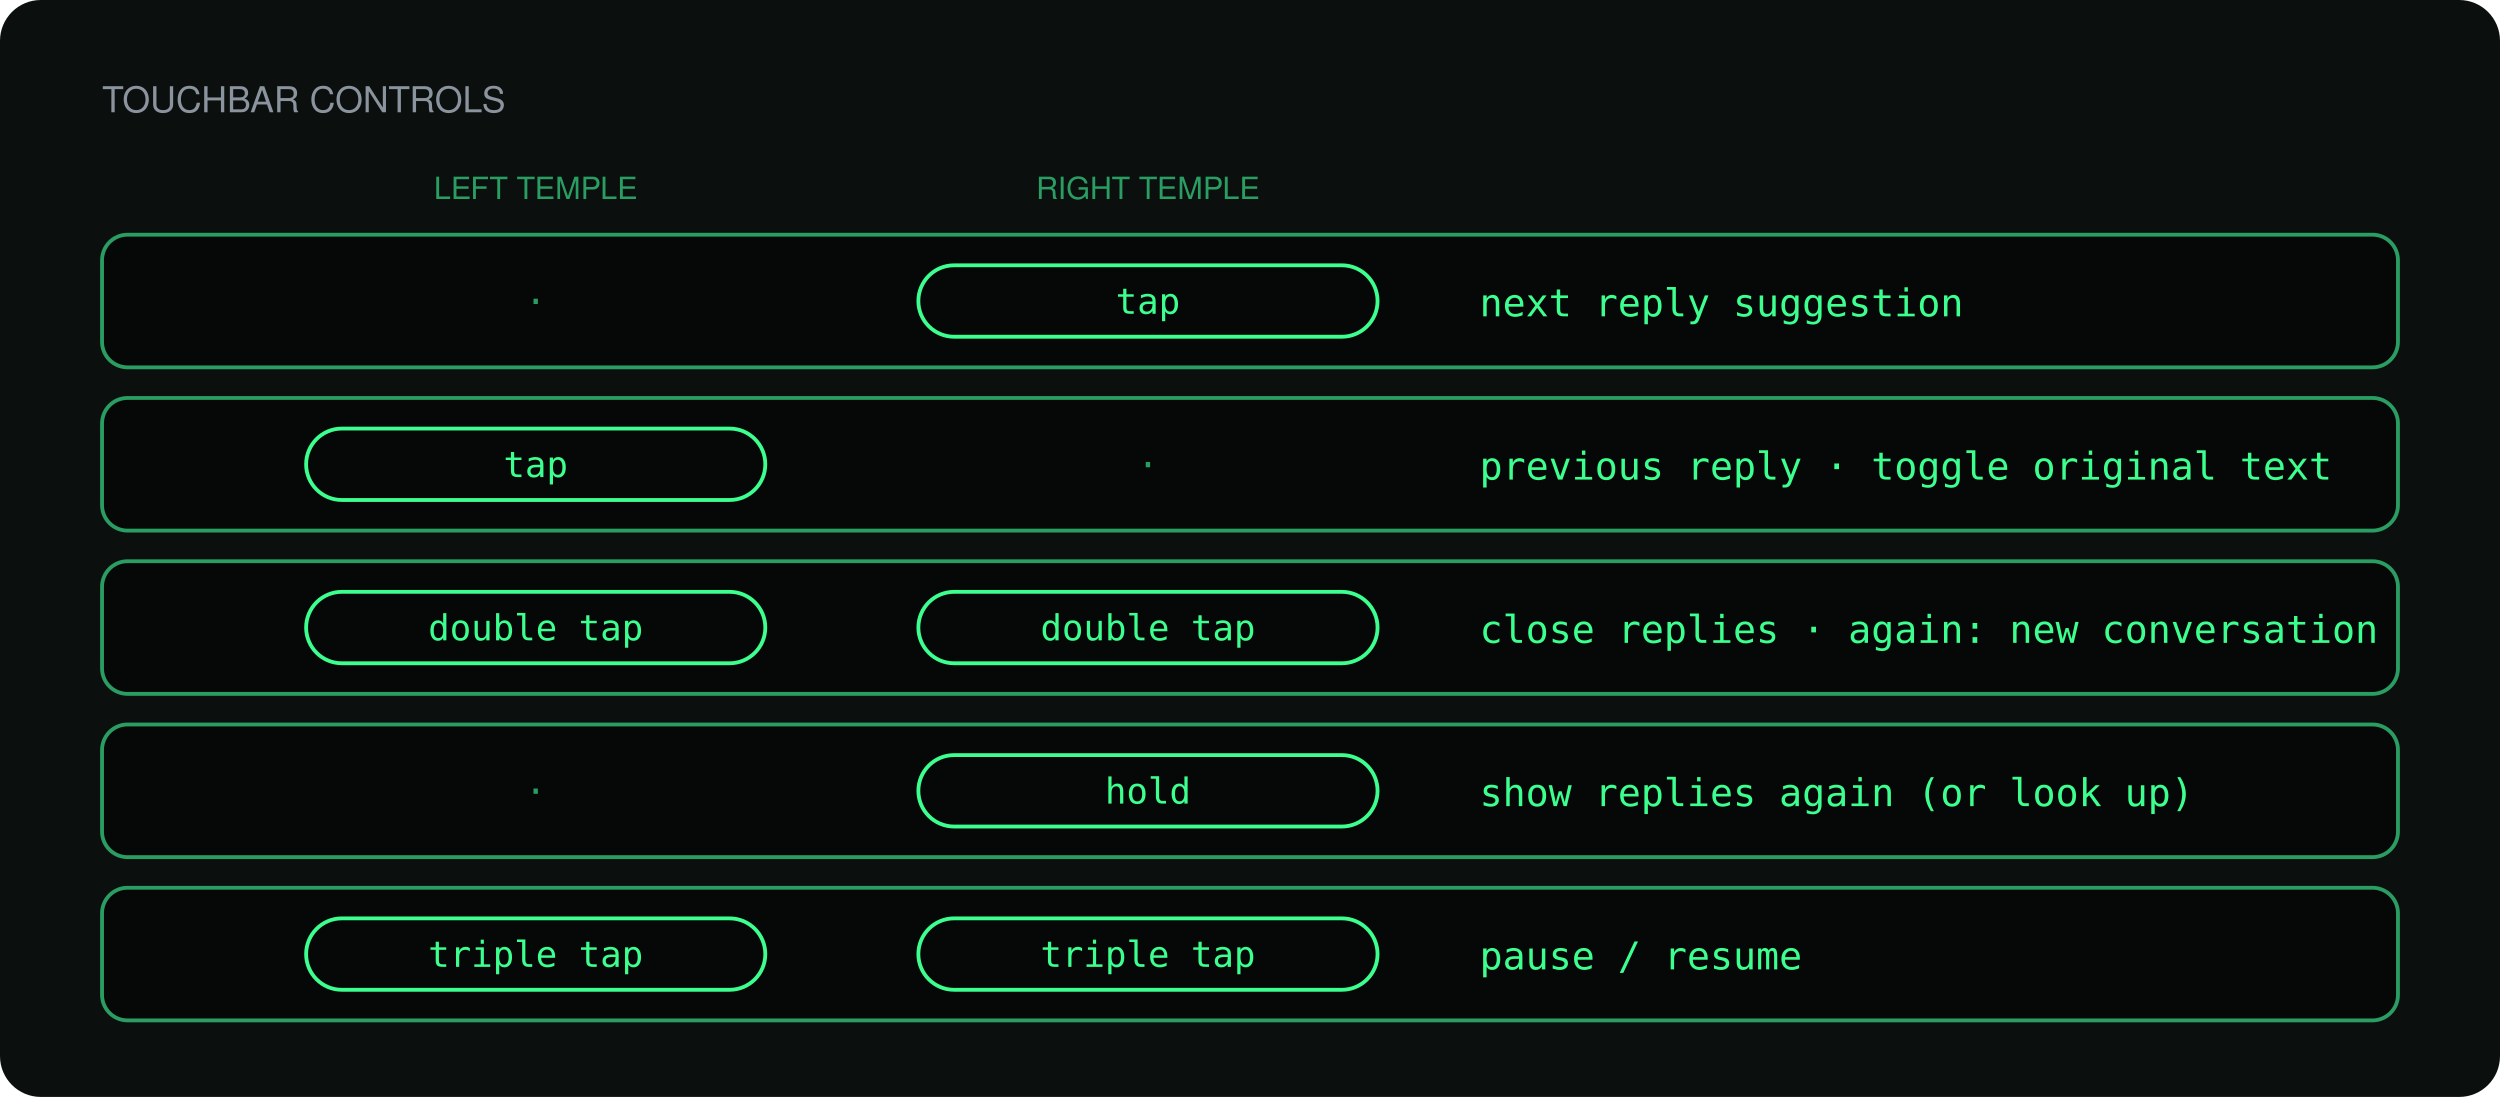
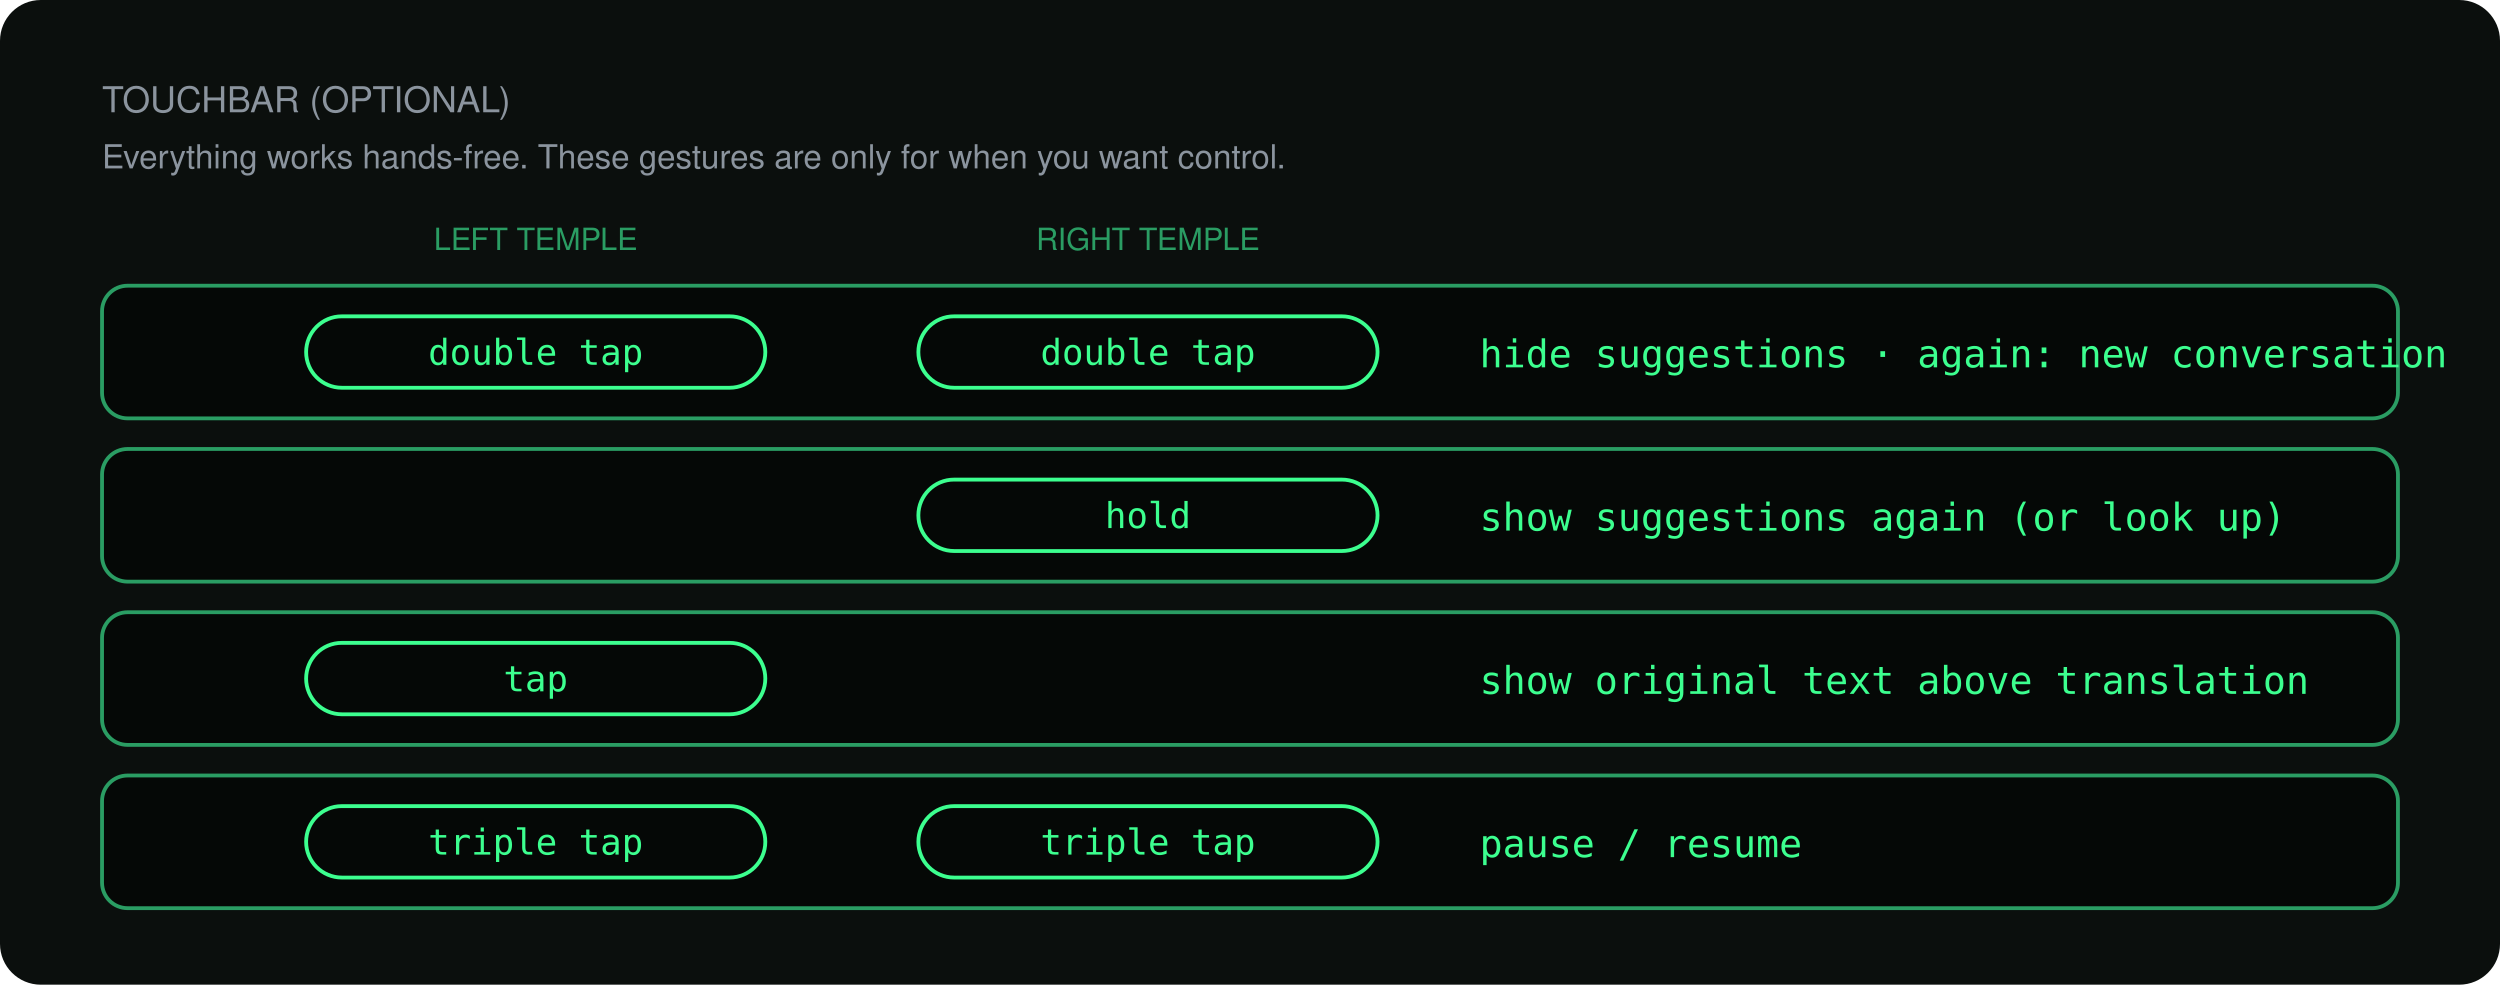
- <svg xmlns="http://www.w3.org/2000/svg" width="980" height="430" viewBox="0 0 980 430" font-family="ui-monospace,SFMono-Regular,Menlo,Consolas,monospace">
-   <rect width="980" height="430" rx="16" fill="#0b0f0d" />
-   <text x="40" y="44" fill="#8b949e" font-size="14" text-anchor="start" font-family="-apple-system,Segoe UI,Helvetica,Arial,sans-serif">TOUCHBAR CONTROLS</text>
-   <text x="210" y="78" fill="#2a9d63" font-size="12" text-anchor="middle" font-family="-apple-system,Segoe UI,Helvetica,Arial,sans-serif">LEFT TEMPLE</text>
-   <text x="450" y="78" fill="#2a9d63" font-size="12" text-anchor="middle" font-family="-apple-system,Segoe UI,Helvetica,Arial,sans-serif">RIGHT TEMPLE</text>
-   <rect x="40" y="92" width="900" height="52" rx="10" fill="#050806" stroke="#2a9d63" stroke-width="1.5" />
-   <text x="210" y="123" fill="#2a9d63" font-size="14" text-anchor="middle">·</text>
-   <rect x="360" y="104" width="180" height="28" rx="14" fill="none" stroke="#3cff8f" stroke-width="1.5" />
-   <text x="450" y="123" fill="#3cff8f" font-size="14" text-anchor="middle">tap</text>
-   <text x="580" y="124" fill="#3cff8f" font-size="15">next reply suggestion</text>
-   <rect x="40" y="156" width="900" height="52" rx="10" fill="#050806" stroke="#2a9d63" stroke-width="1.5" />
-   <rect x="120" y="168" width="180" height="28" rx="14" fill="none" stroke="#3cff8f" stroke-width="1.5" />
-   <text x="210" y="187" fill="#3cff8f" font-size="14" text-anchor="middle">tap</text>
-   <text x="450" y="187" fill="#2a9d63" font-size="14" text-anchor="middle">·</text>
-   <text x="580" y="188" fill="#3cff8f" font-size="15">previous reply · toggle original text</text>
-   <rect x="40" y="220" width="900" height="52" rx="10" fill="#050806" stroke="#2a9d63" stroke-width="1.5" />
-   <rect x="120" y="232" width="180" height="28" rx="14" fill="none" stroke="#3cff8f" stroke-width="1.5" />
-   <text x="210" y="251" fill="#3cff8f" font-size="14" text-anchor="middle">double tap</text>
-   <rect x="360" y="232" width="180" height="28" rx="14" fill="none" stroke="#3cff8f" stroke-width="1.5" />
-   <text x="450" y="251" fill="#3cff8f" font-size="14" text-anchor="middle">double tap</text>
-   <text x="580" y="252" fill="#3cff8f" font-size="15">close replies · again: new conversation</text>
-   <rect x="40" y="284" width="900" height="52" rx="10" fill="#050806" stroke="#2a9d63" stroke-width="1.5" />
-   <text x="210" y="315" fill="#2a9d63" font-size="14" text-anchor="middle">·</text>
-   <rect x="360" y="296" width="180" height="28" rx="14" fill="none" stroke="#3cff8f" stroke-width="1.5" />
-   <text x="450" y="315" fill="#3cff8f" font-size="14" text-anchor="middle">hold</text>
-   <text x="580" y="316" fill="#3cff8f" font-size="15">show replies again (or look up)</text>
-   <rect x="40" y="348" width="900" height="52" rx="10" fill="#050806" stroke="#2a9d63" stroke-width="1.5" />
-   <rect x="120" y="360" width="180" height="28" rx="14" fill="none" stroke="#3cff8f" stroke-width="1.5" />
-   <text x="210" y="379" fill="#3cff8f" font-size="14" text-anchor="middle">triple tap</text>
-   <rect x="360" y="360" width="180" height="28" rx="14" fill="none" stroke="#3cff8f" stroke-width="1.5" />
-   <text x="450" y="379" fill="#3cff8f" font-size="14" text-anchor="middle">triple tap</text>
-   <text x="580" y="380" fill="#3cff8f" font-size="15">pause / resume</text>
+ <svg xmlns="http://www.w3.org/2000/svg" width="980" height="386" viewBox="0 0 980 386" font-family="ui-monospace,SFMono-Regular,Menlo,Consolas,monospace">
+   <rect width="980" height="386" rx="16" fill="#0b0f0d" />
+   <text x="40" y="44" fill="#8b949e" font-size="14" text-anchor="start" font-family="-apple-system,Segoe UI,Helvetica,Arial,sans-serif">TOUCHBAR (OPTIONAL)</text>
+   <text x="40" y="66" fill="#8b949e" font-size="13" text-anchor="start" font-family="-apple-system,Segoe UI,Helvetica,Arial,sans-serif">Everything works hands-free. These gestures are only for when you want control.</text>
+   <text x="210" y="98" fill="#2a9d63" font-size="12" text-anchor="middle" font-family="-apple-system,Segoe UI,Helvetica,Arial,sans-serif">LEFT TEMPLE</text>
+   <text x="450" y="98" fill="#2a9d63" font-size="12" text-anchor="middle" font-family="-apple-system,Segoe UI,Helvetica,Arial,sans-serif">RIGHT TEMPLE</text>
+   <rect x="40" y="112" width="900" height="52" rx="10" fill="#050806" stroke="#2a9d63" stroke-width="1.5" />
+   <rect x="120" y="124" width="180" height="28" rx="14" fill="none" stroke="#3cff8f" stroke-width="1.5" />
+   <text x="210" y="143" fill="#3cff8f" font-size="14" text-anchor="middle">double tap</text>
+   <rect x="360" y="124" width="180" height="28" rx="14" fill="none" stroke="#3cff8f" stroke-width="1.5" />
+   <text x="450" y="143" fill="#3cff8f" font-size="14" text-anchor="middle">double tap</text>
+   <text x="580" y="144" fill="#3cff8f" font-size="15">hide suggestions · again: new conversation</text>
+   <rect x="40" y="176" width="900" height="52" rx="10" fill="#050806" stroke="#2a9d63" stroke-width="1.5" />
+   <rect x="360" y="188" width="180" height="28" rx="14" fill="none" stroke="#3cff8f" stroke-width="1.5" />
+   <text x="450" y="207" fill="#3cff8f" font-size="14" text-anchor="middle">hold</text>
+   <text x="580" y="208" fill="#3cff8f" font-size="15">show suggestions again (or look up)</text>
+   <rect x="40" y="240" width="900" height="52" rx="10" fill="#050806" stroke="#2a9d63" stroke-width="1.5" />
+   <rect x="120" y="252" width="180" height="28" rx="14" fill="none" stroke="#3cff8f" stroke-width="1.5" />
+   <text x="210" y="271" fill="#3cff8f" font-size="14" text-anchor="middle">tap</text>
+   <text x="580" y="272" fill="#3cff8f" font-size="15">show original text above translation</text>
+   <rect x="40" y="304" width="900" height="52" rx="10" fill="#050806" stroke="#2a9d63" stroke-width="1.5" />
+   <rect x="120" y="316" width="180" height="28" rx="14" fill="none" stroke="#3cff8f" stroke-width="1.5" />
+   <text x="210" y="335" fill="#3cff8f" font-size="14" text-anchor="middle">triple tap</text>
+   <rect x="360" y="316" width="180" height="28" rx="14" fill="none" stroke="#3cff8f" stroke-width="1.5" />
+   <text x="450" y="335" fill="#3cff8f" font-size="14" text-anchor="middle">triple tap</text>
+   <text x="580" y="336" fill="#3cff8f" font-size="15">pause / resume</text>
</svg>
